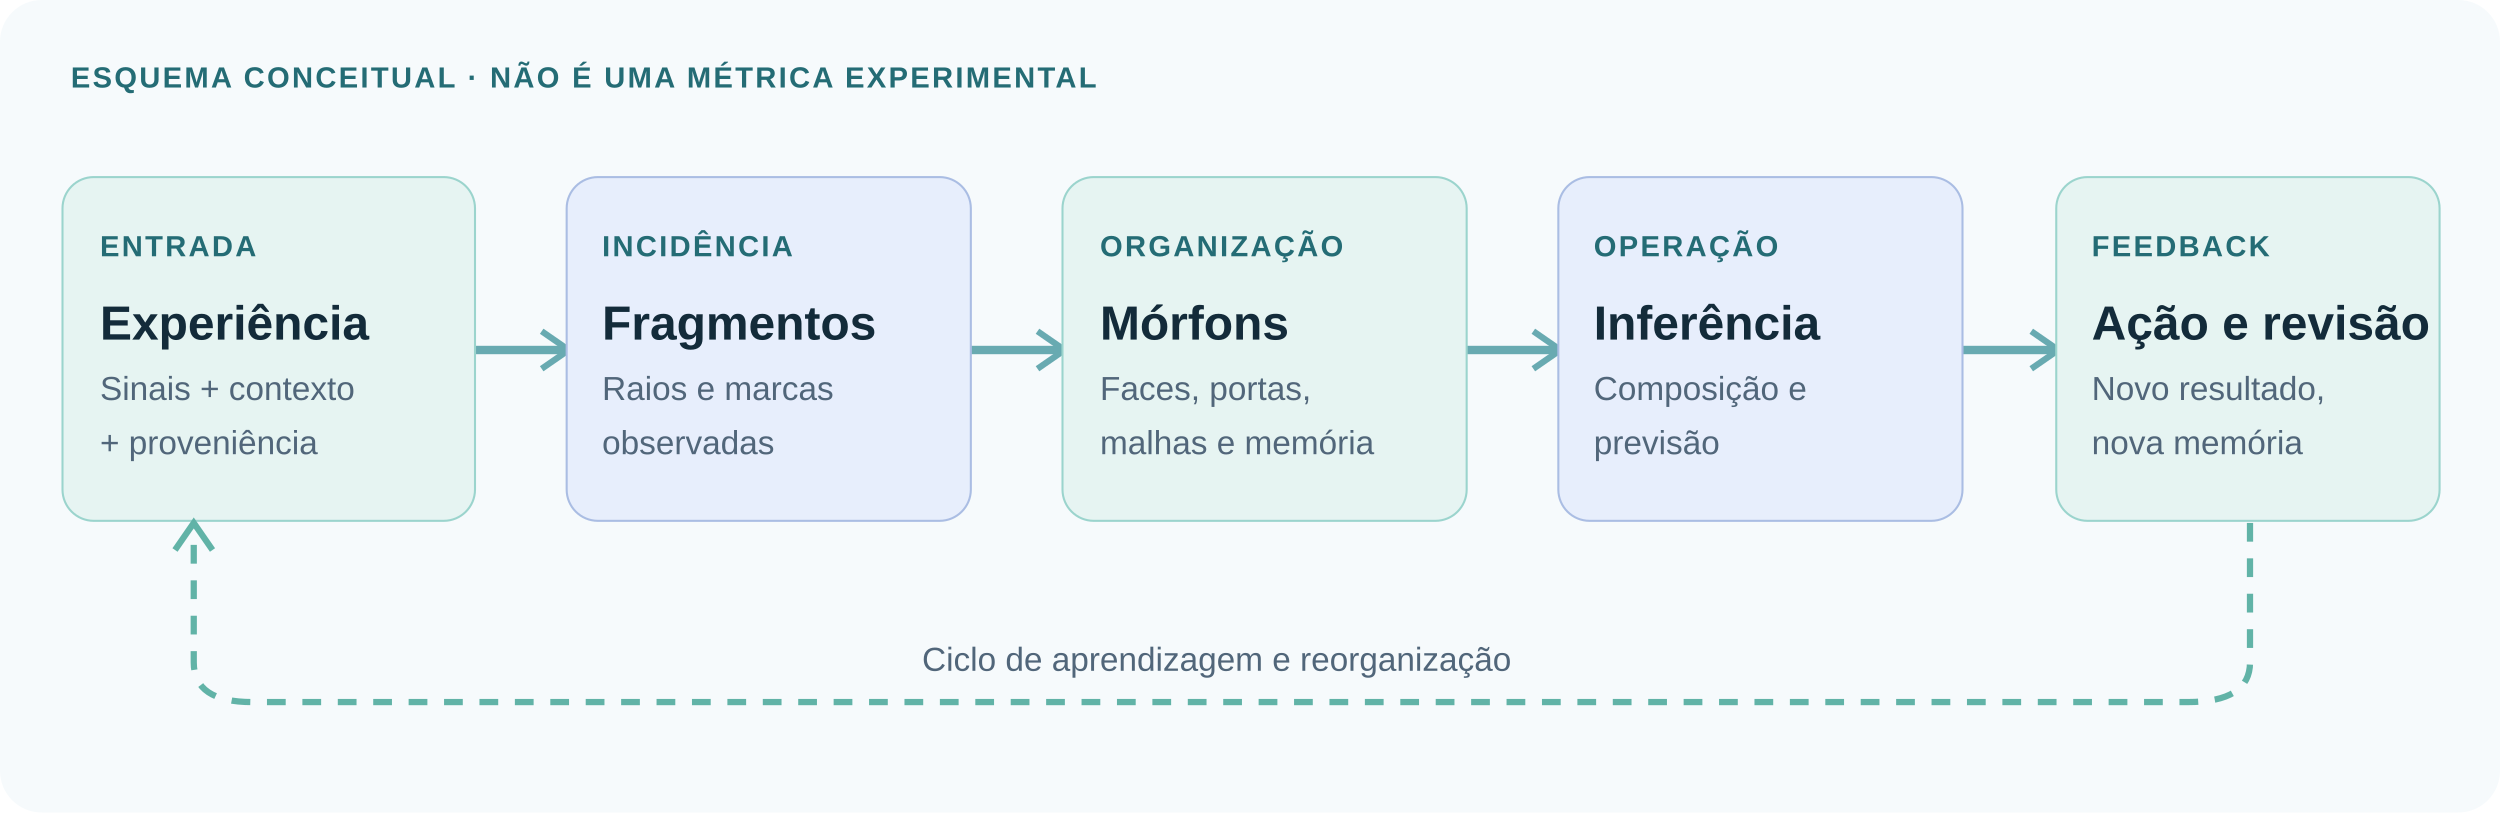
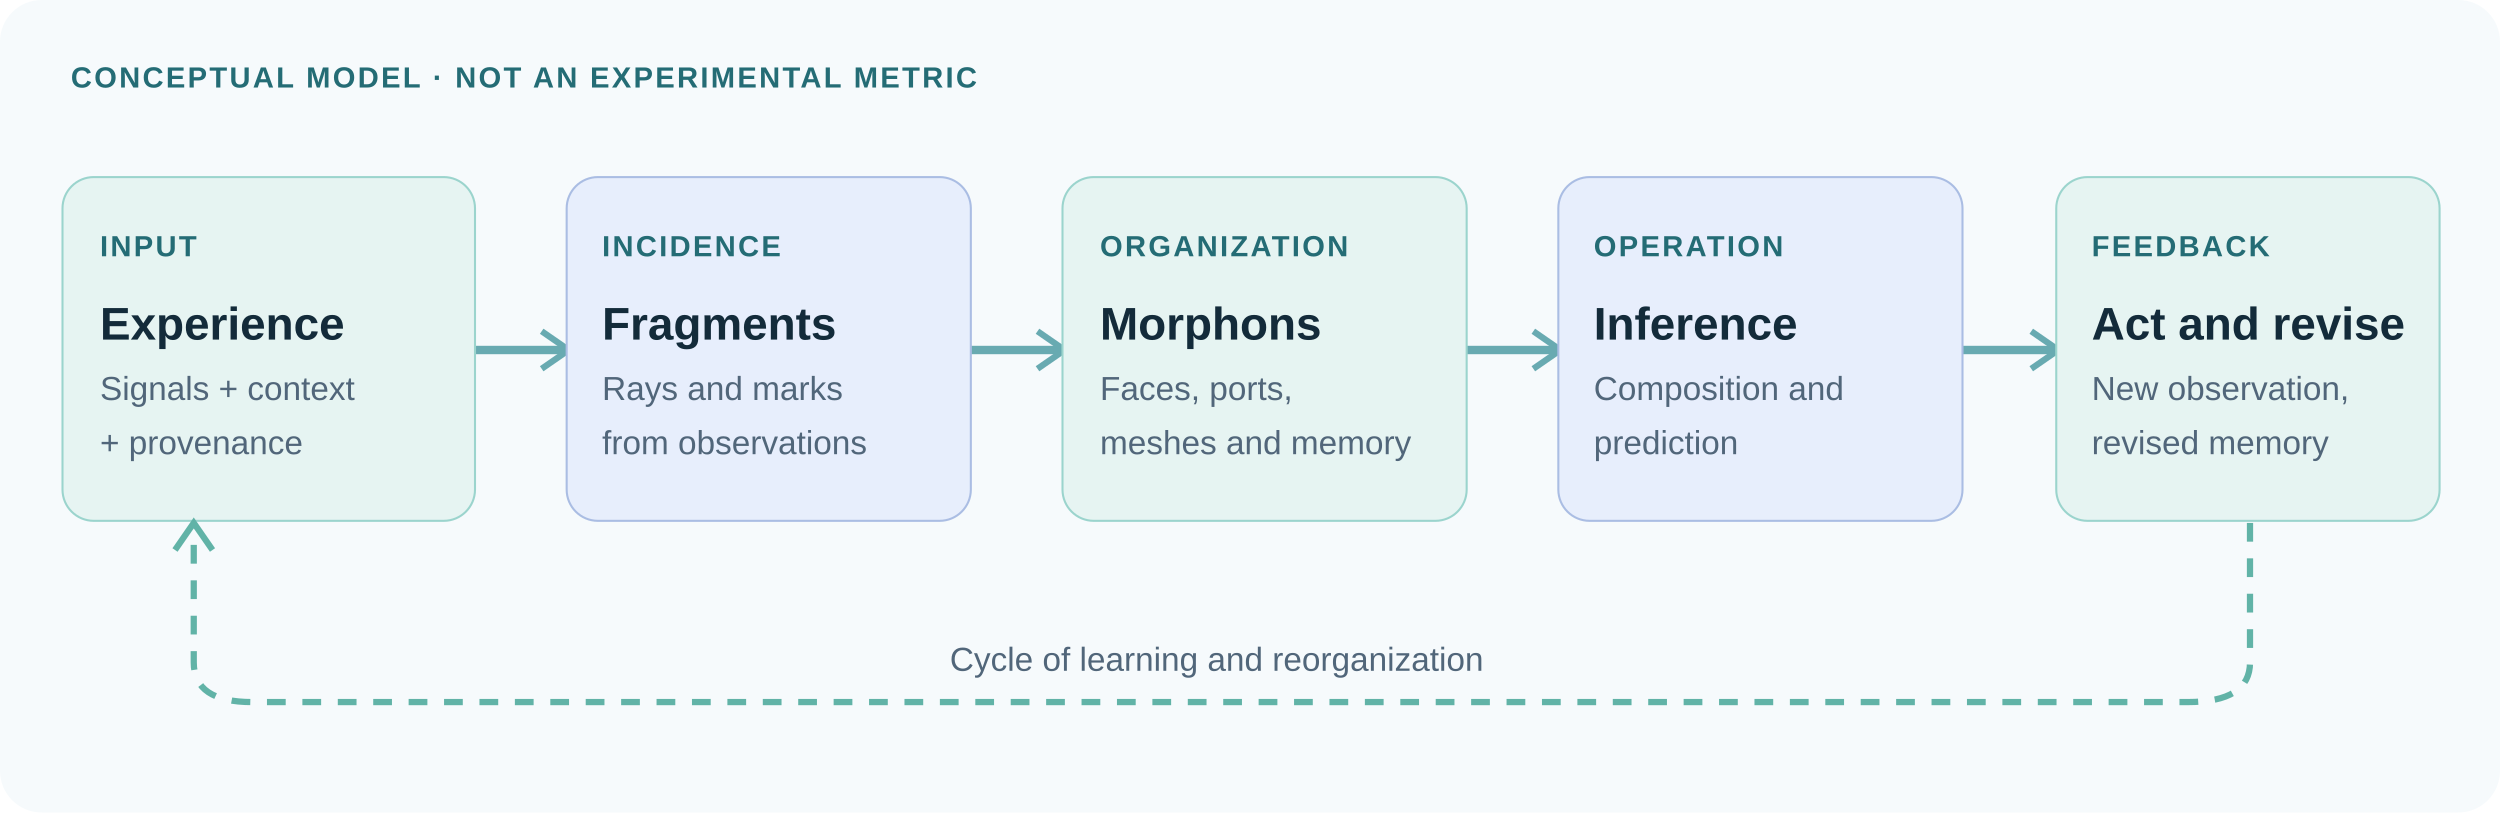
- <svg xmlns="http://www.w3.org/2000/svg" viewBox="0 0 1200 390" width="1200" height="390" role="img" aria-label="Fluxo: experiência, fragmentos, Mórfons e malhas, inferência, ação e revisão">
+ <svg xmlns="http://www.w3.org/2000/svg" viewBox="0 0 1200 390" width="1200" height="390" role="img" aria-label="Conceptual flow: experience, fragments, Morphons and meshes, inference, action and revision">
  <defs>
-     <style>.base{font-family:Arial,sans-serif}.h{font-size:23px;font-weight:700;fill:#132b3a}.d{font-size:16px;fill:#51667a}.t{font-size:14px;font-weight:700;letter-spacing:1.1px;fill:#246c75}</style>
+     <style>.base{font-family:Arial,sans-serif}.h{font-size:22px;font-weight:700;fill:#132b3a}.d{font-size:16px;fill:#51667a}.t{font-size:14px;font-weight:700;letter-spacing:1.1px;fill:#246c75}</style>
  </defs>
  <rect width="1200" height="390" rx="20" fill="#f6fafc" />
  <path d="M228 168H272M466 168H510M704 168H748M942 168H987" stroke="#68aab1" stroke-width="4" stroke-linecap="round" />
  <path d="M260 159L273 168 260 177 M498 159L511 168 498 177 M736 159L749 168 736 177 M975 159L988 168 975 177" fill="none" stroke="#68aab1" stroke-width="3" />
  <g>
    <rect x="30" y="85" width="198" height="165" rx="15" fill="#e6f4f2" stroke="#9bd4cd" />
-     <text x="48" y="123" class="t base">ENTRADA</text>
-     <text x="48" y="163" class="h base">Experiência</text>
-     <text x="48" y="192" class="d base">Sinais + contexto</text>
-     <text x="48" y="218" class="d base">+ proveniência</text>
+     <text x="48" y="123" class="t base">INPUT</text>
+     <text x="48" y="163" class="h base">Experience</text>
+     <text x="48" y="192" class="d base">Signals + context</text>
+     <text x="48" y="218" class="d base">+ provenance</text>
  </g>
  <g>
    <rect x="272" y="85" width="194" height="165" rx="15" fill="#e7eefc" stroke="#aabde3" />
-     <text x="289" y="123" class="t base">INCIDÊNCIA</text>
-     <text x="289" y="163" class="h base">Fragmentos</text>
-     <text x="289" y="192" class="d base">Raios e marcas</text>
-     <text x="289" y="218" class="d base">observadas</text>
+     <text x="289" y="123" class="t base">INCIDENCE</text>
+     <text x="289" y="163" class="h base">Fragments</text>
+     <text x="289" y="192" class="d base">Rays and marks</text>
+     <text x="289" y="218" class="d base">from observations</text>
  </g>
  <g>
    <rect x="510" y="85" width="194" height="165" rx="15" fill="#e6f4f2" stroke="#9bd4cd" />
-     <text x="528" y="123" class="t base">ORGANIZAÇÃO</text>
-     <text x="528" y="163" class="h base">Mórfons</text>
-     <text x="528" y="192" class="d base">Faces, portas,</text>
-     <text x="528" y="218" class="d base">malhas e memória</text>
+     <text x="528" y="123" class="t base">ORGANIZATION</text>
+     <text x="528" y="163" class="h base">Morphons</text>
+     <text x="528" y="192" class="d base">Faces, ports,</text>
+     <text x="528" y="218" class="d base">meshes and memory</text>
  </g>
  <g>
    <rect x="748" y="85" width="194" height="165" rx="15" fill="#e7eefc" stroke="#aabde3" />
-     <text x="765" y="123" class="t base">OPERAÇÃO</text>
-     <text x="765" y="163" class="h base">Inferência</text>
-     <text x="765" y="192" class="d base">Composição e</text>
-     <text x="765" y="218" class="d base">previsão</text>
+     <text x="765" y="123" class="t base">OPERATION</text>
+     <text x="765" y="163" class="h base">Inference</text>
+     <text x="765" y="192" class="d base">Composition and</text>
+     <text x="765" y="218" class="d base">prediction</text>
  </g>
  <g>
    <rect x="987" y="85" width="184" height="165" rx="15" fill="#e6f4f2" stroke="#9bd4cd" />
    <text x="1004" y="123" class="t base">FEEDBACK</text>
-     <text x="1004" y="163" class="h base">Ação e revisão</text>
-     <text x="1004" y="192" class="d base">Novo resultado,</text>
-     <text x="1004" y="218" class="d base">nova memória</text>
+     <text x="1004" y="163" class="h base">Act and revise</text>
+     <text x="1004" y="192" class="d base">New observation,</text>
+     <text x="1004" y="218" class="d base">revised memory</text>
  </g>
  <path d="M1080 251V318Q1080 337 1050 337H121Q93 337 93 318V252" fill="none" stroke="#61b3a7" stroke-width="3" stroke-dasharray="9 8" />
  <path d="M84 264L93 251 102 264" fill="none" stroke="#61b3a7" stroke-width="3" />
-   <text x="584" y="322" text-anchor="middle" class="d base">Ciclo de aprendizagem e reorganização</text>
-   <text x="34" y="42" class="t base">ESQUEMA CONCEITUAL · NÃO É UMA MÉTRICA EXPERIMENTAL</text>
+   <text x="584" y="322" text-anchor="middle" class="d base">Cycle of learning and reorganization</text>
+   <text x="34" y="42" class="t base">CONCEPTUAL MODEL · NOT AN EXPERIMENTAL METRIC</text>
</svg>
